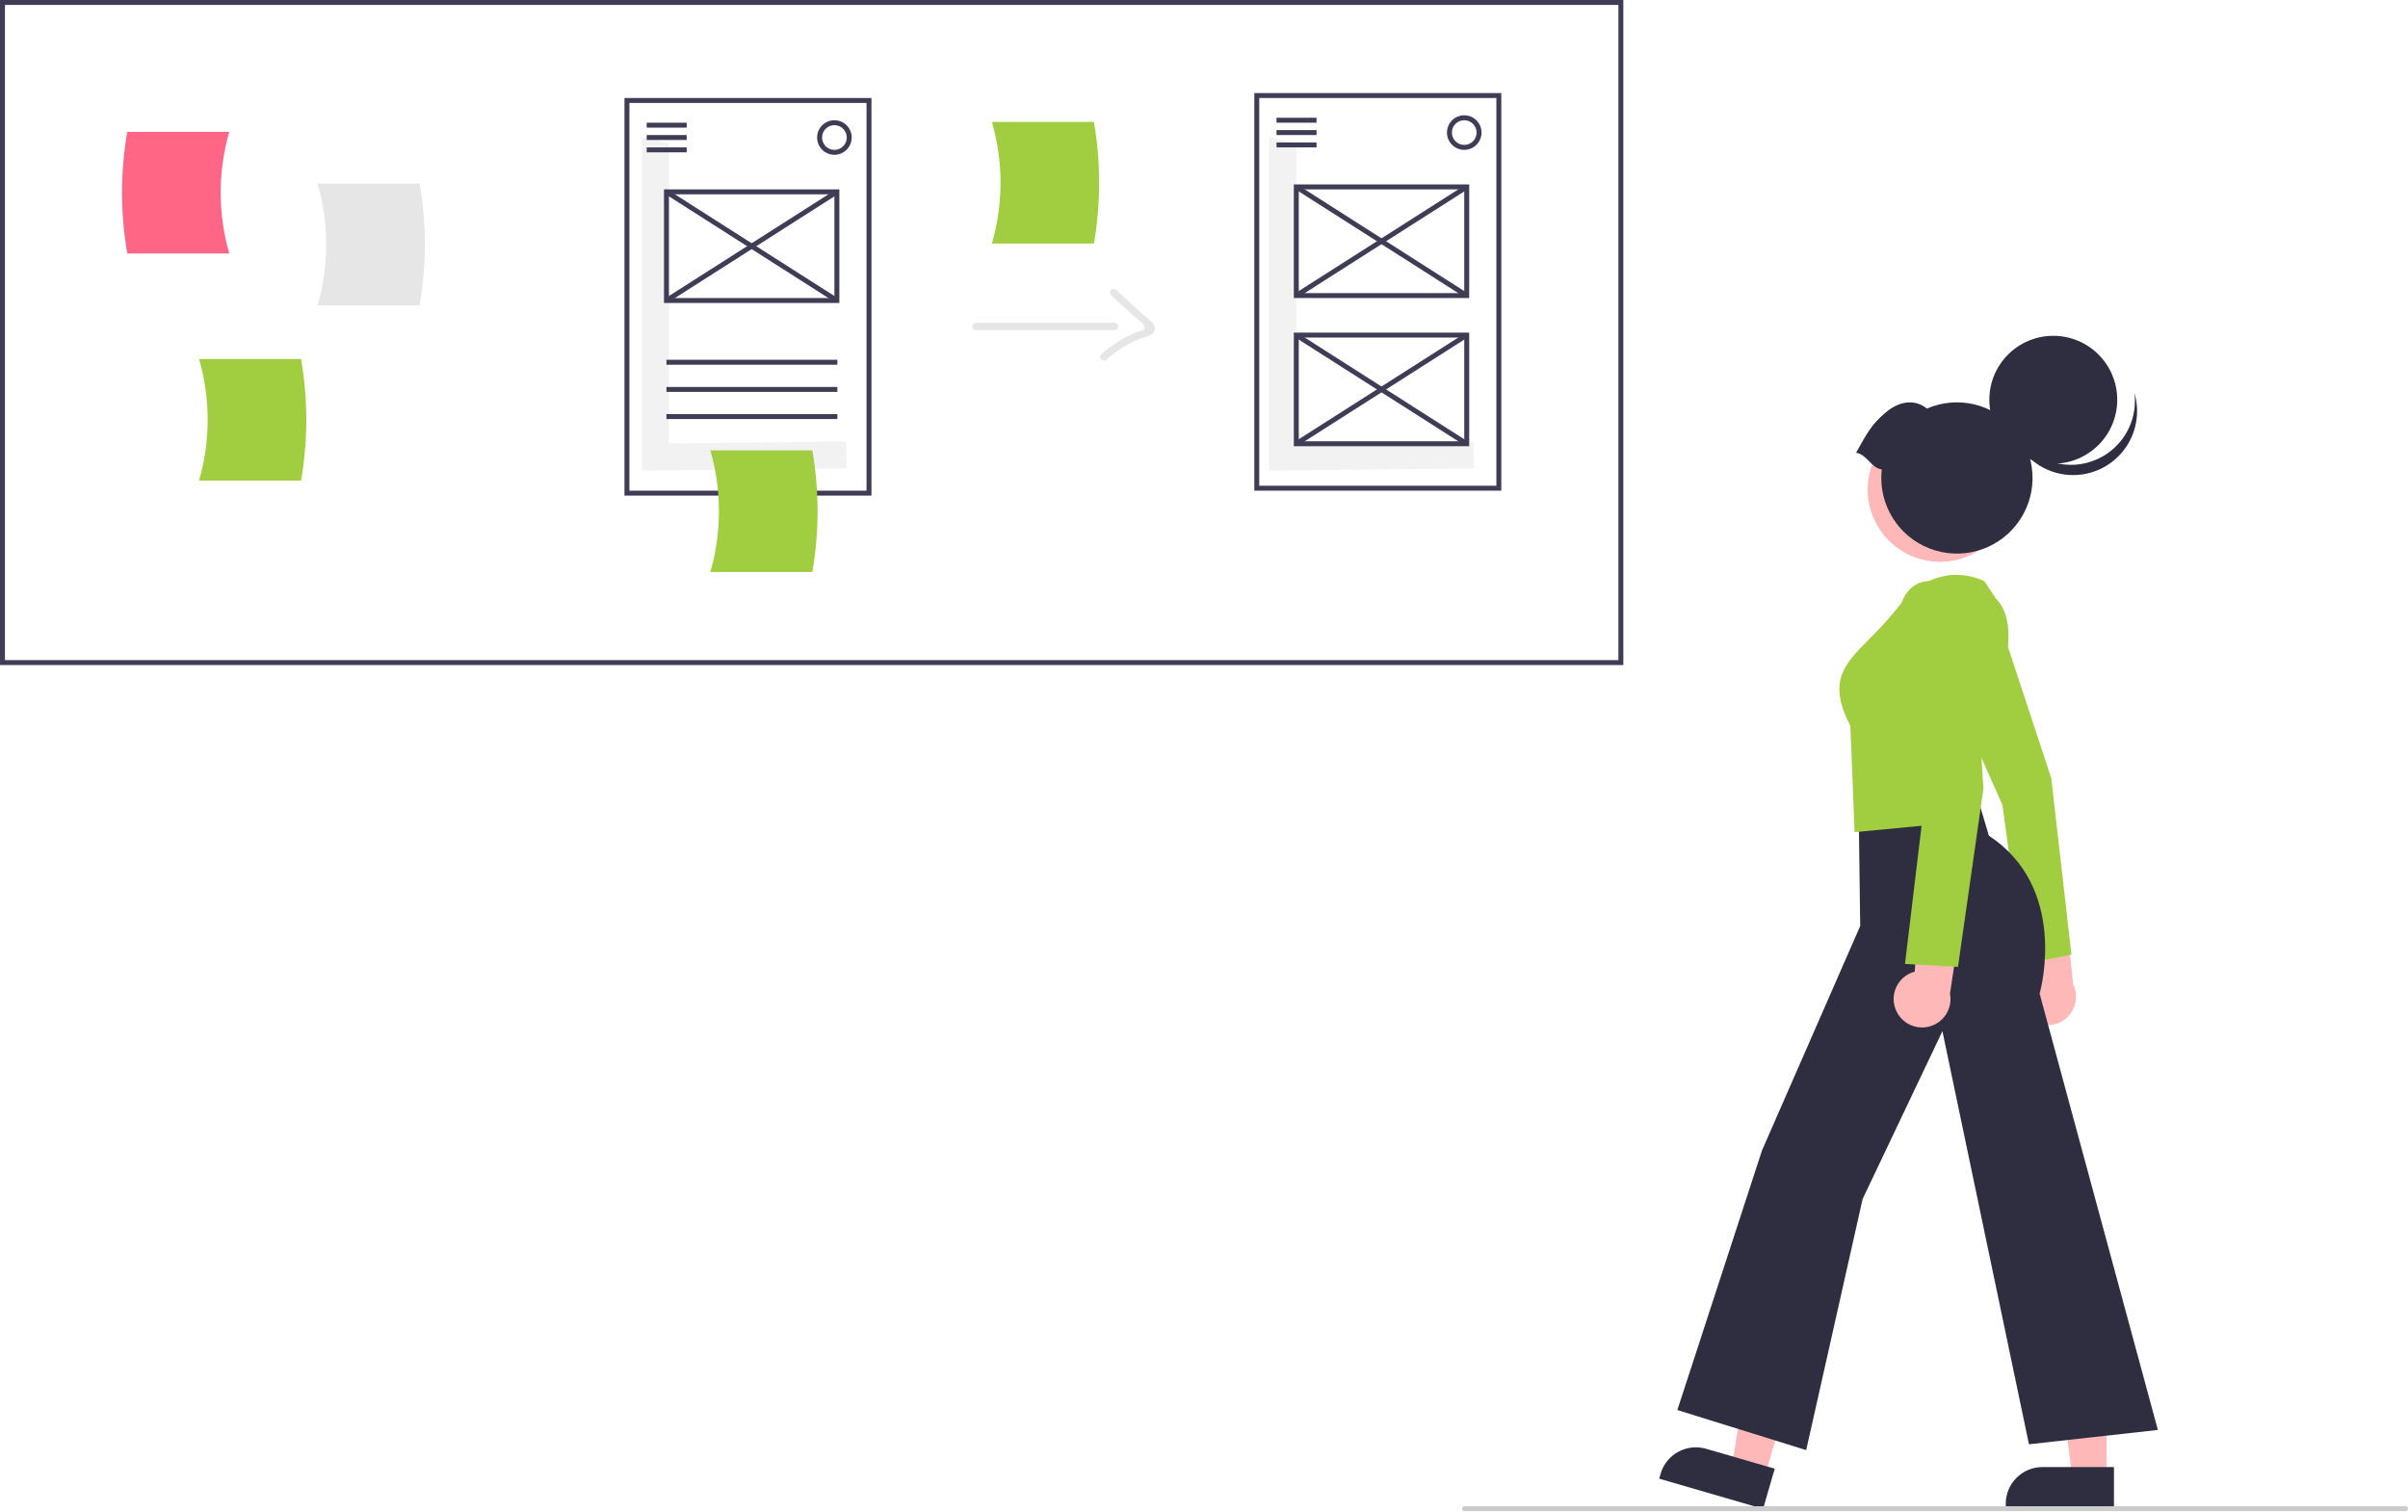
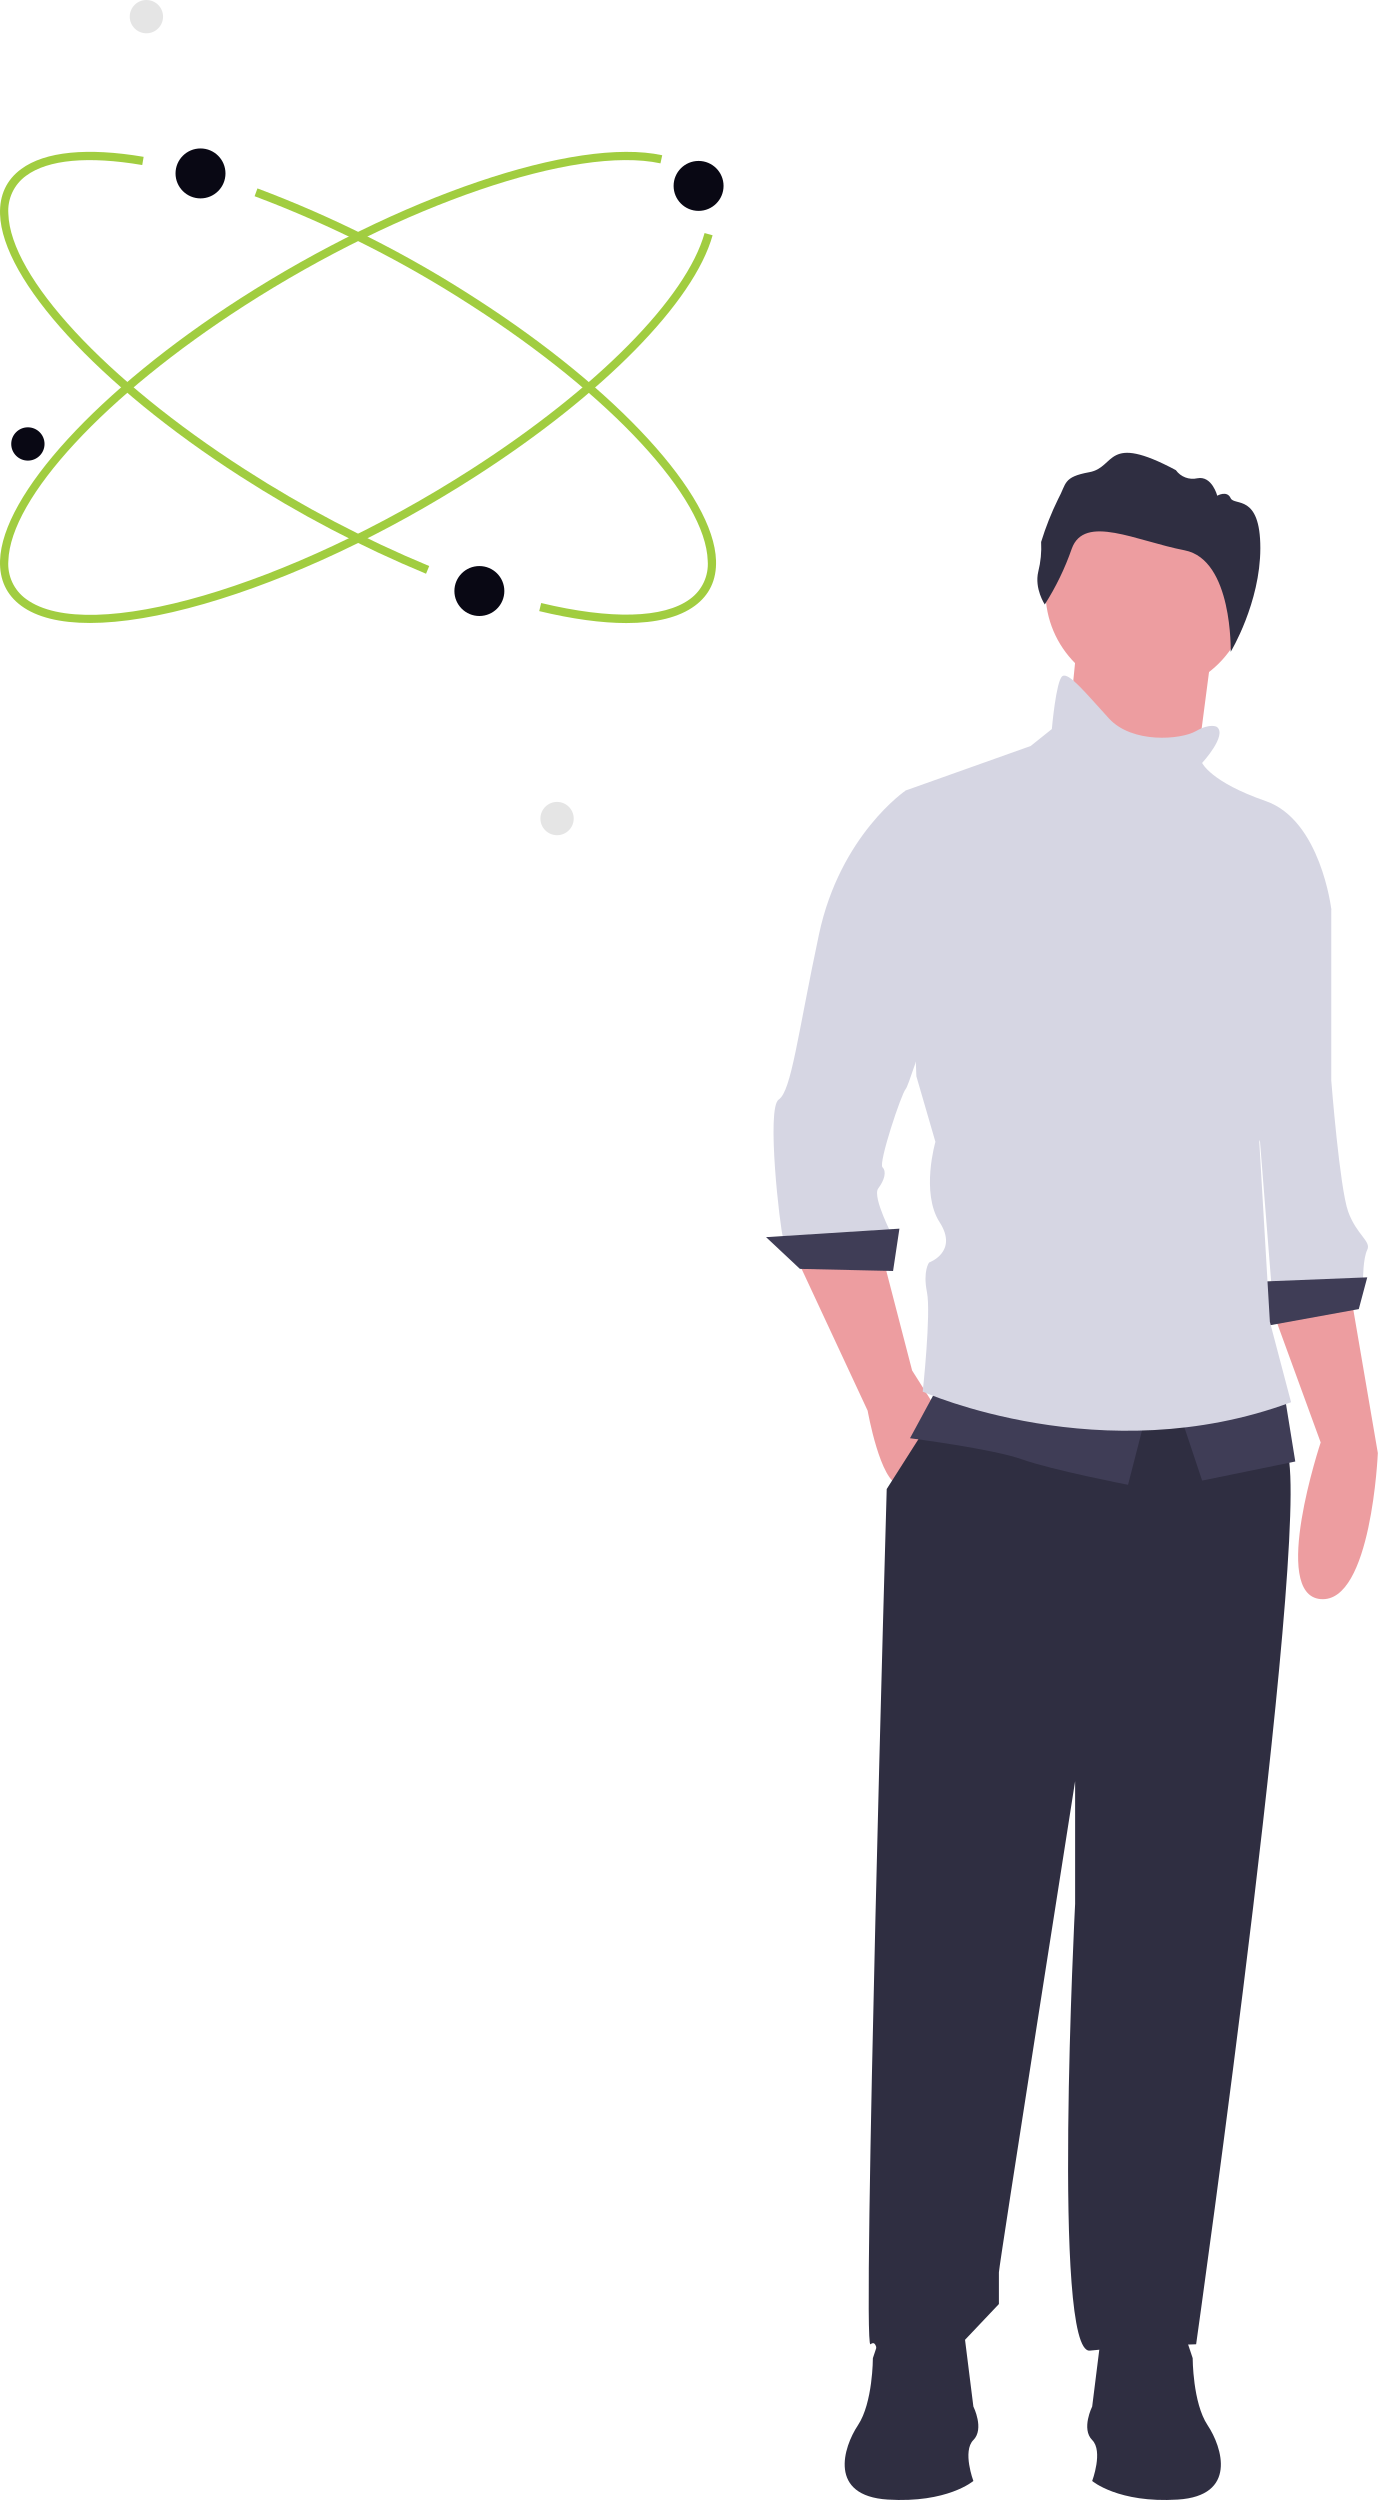
- <svg xmlns="http://www.w3.org/2000/svg" width="974.917" height="611.895" viewBox="0 0 974.917 611.895" role="img" artist="Katerina Limpitsouni" source="https://undraw.co/">
-   <path d="M769.778,413.351H112.542V144.052H769.778Zm-655.236-2H767.778V146.052H114.542Z" transform="translate(-112.5416 -144.0524)" fill="#3f3d56" />
-   <path d="M205.37,246.689H164.066a144.461,144.461,0,0,1,0-49.247H205.37A88.611,88.611,0,0,0,205.37,246.689Z" transform="translate(-112.5416 -144.0524)" fill="#ff6584" />
-   <path d="M241.128,267.667h41.304a144.46,144.46,0,0,0,0-49.247H241.128A88.611,88.611,0,0,1,241.128,267.667Z" transform="translate(-112.5416 -144.0524)" fill="#e6e6e6" />
-   <path d="M507.67,277.737h56.126a1.501,1.501,0,0,0,0-3h-56.126a1.501,1.501,0,0,0,0,3Z" transform="translate(-112.5416 -144.0524)" fill="#e6e6e6" />
-   <path d="M562.337,263.585l8.769,8.004c1.003.915,3.761,2.805,4.384,4.002,1.288,2.475-.096,1.91-2.304,2.767a49.36,49.36,0,0,0-14.764,9.168c-1.451,1.279.677,3.394,2.121,2.121a45.833,45.833,0,0,1,13.44-8.396c1.769-.7,5.125-1.11,5.966-3.217,1.029-2.579-2.248-4.482-3.8-5.899l-11.692-10.672c-1.424-1.299-3.551.816-2.121,2.121Z" transform="translate(-112.5416 -144.0524)" fill="#e6e6e6" />
-   <path d="M193.128,338.667h41.304a144.46,144.46,0,0,0,0-49.247H193.128A88.611,88.611,0,0,1,193.128,338.667Z" transform="translate(-112.5416 -144.0524)" fill="#a1cd40" />
-   <path d="M514.128,242.667h41.304a144.46,144.46,0,0,0,0-49.247H514.128A88.611,88.611,0,0,1,514.128,242.667Z" transform="translate(-112.5416 -144.0524)" fill="#a1cd40" />
-   <polygon points="270.825 179.533 270.825 57.985 259.825 55.533 259.825 190.533 342.825 189.684 342.545 178.8 270.825 179.533" fill="#f2f2f2" />
-   <path d="M465.367,344.737h-100v-161h100Zm-98-2h96v-157h-96Z" transform="translate(-112.5416 -144.0524)" fill="#3f3d56" />
-   <rect x="261.825" y="49.684" width="16.197" height="2" fill="#3f3d56" />
-   <rect x="261.825" y="54.684" width="16.197" height="2" fill="#3f3d56" />
-   <rect x="261.825" y="59.684" width="16.197" height="2" fill="#3f3d56" />
-   <rect x="269.825" y="145.684" width="69.197" height="2" fill="#3f3d56" />
-   <rect x="269.825" y="156.684" width="69.197" height="2" fill="#3f3d56" />
-   <rect x="269.825" y="167.684" width="69.197" height="2" fill="#3f3d56" />
-   <path d="M450.367,206.737a7,7,0,1,1,7-7A7.008,7.008,0,0,1,450.367,206.737Zm0-12a5,5,0,1,0,5,5A5.006,5.006,0,0,0,450.367,194.737Z" transform="translate(-112.5416 -144.0524)" fill="#3f3d56" />
-   <path d="M452.367,266.737h-71v-46h71Zm-69-2h67v-42h-67Z" transform="translate(-112.5416 -144.0524)" fill="#3f3d56" />
-   <rect x="415.867" y="202.819" width="2" height="81.835" transform="matrix(0.53767, -0.84316, 0.84316, 0.53767, -125.318, 320.1205)" fill="#3f3d56" />
-   <rect x="375.949" y="242.736" width="81.835" height="2" transform="translate(-178.2084 118.3059) rotate(-32.52429)" fill="#3f3d56" />
-   <polygon points="524.825 179.533 524.825 57.985 513.825 55.533 513.825 190.533 596.825 189.684 596.545 178.8 524.825 179.533" fill="#f2f2f2" />
-   <path d="M720.367,342.737h-100v-161h100Zm-98-2h96v-157h-96Z" transform="translate(-112.5416 -144.0524)" fill="#3f3d56" />
-   <rect x="516.825" y="47.684" width="16.197" height="2" fill="#3f3d56" />
-   <rect x="516.825" y="52.684" width="16.197" height="2" fill="#3f3d56" />
-   <rect x="516.825" y="57.684" width="16.197" height="2" fill="#3f3d56" />
-   <path d="M705.367,204.737a7,7,0,1,1,7-7A7.008,7.008,0,0,1,705.367,204.737Zm0-12a5,5,0,1,0,5,5A5.006,5.006,0,0,0,705.367,192.737Z" transform="translate(-112.5416 -144.0524)" fill="#3f3d56" />
-   <path d="M707.367,264.737h-71v-46h71Zm-69-2h67v-42h-67Z" transform="translate(-112.5416 -144.0524)" fill="#3f3d56" />
-   <rect x="670.867" y="200.819" width="2" height="81.835" transform="translate(-5.73668 534.2007) rotate(-57.47511)" fill="#3f3d56" />
-   <rect x="630.949" y="240.736" width="81.835" height="2" transform="translate(-137.156 255.0232) rotate(-32.5184)" fill="#3f3d56" />
-   <path d="M707.367,324.737h-71v-46h71Zm-69-2h67v-42h-67Z" transform="translate(-112.5416 -144.0524)" fill="#3f3d56" />
-   <rect x="670.867" y="260.819" width="2" height="81.835" transform="translate(-56.32615 561.9408) rotate(-57.47511)" fill="#3f3d56" />
-   <rect x="630.949" y="300.736" width="81.835" height="2" transform="translate(-169.4102 264.43) rotate(-32.5184)" fill="#3f3d56" />
-   <path d="M400.128,375.667h41.304a144.46,144.46,0,0,0,0-49.247H400.128A88.611,88.611,0,0,1,400.128,375.667Z" transform="translate(-112.5416 -144.0524)" fill="#a1cd40" />
-   <circle cx="897.962" cy="342.261" r="29.266" transform="translate(-166.669 328.6072) rotate(-28.66322)" fill="#ffb8b8" />
-   <circle cx="831.302" cy="161.871" r="25.89" fill="#2f2e41" />
-   <path d="M966.175,327.362a25.892,25.892,0,0,1-39.982-13.595A25.892,25.892,0,1,0,976.699,303.15,25.882,25.882,0,0,1,966.175,327.362Z" transform="translate(-112.5416 -144.0524)" fill="#2f2e41" />
-   <path d="M864.001,327.391c4.52-8.092,6.249-11.472,12.077-16.392,5.153-4.352,11.492-5.63,16.605-1.506a30.62,30.62,0,1,1-18.475,28.106,30.873,30.873,0,0,1,.209-3.462C869.972,333.511,868.445,328.015,864.001,327.391Z" transform="translate(-112.5416 -144.0524)" fill="#2f2e41" />
-   <polygon points="714.548 597.707 701.163 593.819 709.789 540.338 729.545 546.077 714.548 597.707" fill="#ffb8b8" />
-   <path d="M800.657,732.322H829.578a0,0,0,0,1,0,0v16.926a0,0,0,0,1,0,0H785.77a0,0,0,0,1,0,0v-2.039A14.887,14.887,0,0,1,800.657,732.322Z" transform="translate(126.1515 -339.9425) rotate(16.19699)" fill="#2f2e41" />
-   <polygon points="852.88 598.027 838.941 598.026 832.31 544.261 852.882 544.262 852.88 598.027" fill="#ffb8b8" />
-   <path d="M826.945,594.043h28.921a0,0,0,0,1,0,0V610.969a0,0,0,0,1,0,0H812.058a0,0,0,0,1,0,0v-2.039A14.887,14.887,0,0,1,826.945,594.043Z" fill="#2f2e41" />
-   <path d="M932.624,554.92a11.433,11.433,0,0,1,3.208-17.235l-7.238-39.98,19.414,8.298,3.896,36.693a11.495,11.495,0,0,1-19.282,12.224Z" transform="translate(-112.5416 -144.0524)" fill="#ffb8b8" />
-   <path d="M943.033,459.198l-22.778-69.148c-.475-.793-6.145-9.716-18.49-5.92a10.324,10.324,0,0,0-6.377,5.2c-3.614,6.928-.243,17.631-.228,17.688l28.043,62.841.029.065,8.851,64.536,19.115-3.881Z" transform="translate(-112.5416 -144.0524)" fill="#a1cd40" />
-   <path d="M791.638,715.007l34.284-105.128L865.672,519.02l-.572-44.067L912.271,463.954l5.493,18.468c31.77,20.963,21.304,61.288,20.557,63.991l47.869,176.66L933.995,728.871l-35.035-167.264-32.311,67.965-22.846,101.665Z" transform="translate(-112.5416 -144.0524)" fill="#2f2e41" />
-   <path d="M861.699,437.961c-9.379-17.978-2.598-24.823,7.656-35.178a141.136,141.136,0,0,0,11.773-13.015c15.997-20.566,34.563-10.466,34.749-10.361l.104.059,4.587,6.88c15.116,15.213-7.807,57.018-9.548,60.131L912.17,476.37l-48.749,4.643Z" transform="translate(-112.5416 -144.0524)" fill="#a1cd40" />
-   <path d="M880.272,553.364a11.433,11.433,0,0,1,7.465-15.863l3.113-40.51,16.683,12.94L902.019,546.417a11.495,11.495,0,0,1-21.747,6.948Z" transform="translate(-112.5416 -144.0524)" fill="#ffb8b8" />
-   <path d="M883.805,534.372,891.68,468.78l-11.225-67.875c-.026-.476-.584-11.732,4.946-17.834a11.291,11.291,0,0,1,8.186-3.747c14.026-.614,17.379,11.071,17.411,11.188l4.568,72.917-10.305,72.134Z" transform="translate(-112.5416 -144.0524)" fill="#a1cd40" />
-   <path d="M705.458,755.948h381a1,1,0,0,0,0-2h-381a1,1,0,0,0,0,2Z" transform="translate(-112.5416 -144.0524)" fill="#ccc" />
+ <svg xmlns="http://www.w3.org/2000/svg" width="440.918" height="800.019" viewBox="0 0 440.918 800.019" role="img" artist="Katerina Limpitsouni" source="https://undraw.co/">
+   <g transform="translate(-740 -140)">
+     <path d="M986.137,474.778l15.581,42.678s-16.258,48.775,0,50.13,18.291-46.743,18.291-46.743l-8.807-51.485Z" transform="translate(160.909 84.143)" fill="#ed9da0" />
+     <path d="M994.675,359.128l11.516,11.516v54.872s2.71,34.549,5.419,42,7.452,9.484,6.1,12.194-1.355,9.484-1.355,9.484l-29.129,4.065-6.1-76.549Z" transform="translate(159.823 60.242)" fill="#d6d6e3" />
+     <path d="M915.225,352.464l-33.872,1.354,1.355,14.226,29.807-5.42Z" transform="translate(262.306 196.297)" fill="#3f3d56" />
+     <path d="M833.365,187.953,829.3,228.6l41.323,6.1,3.048-23.372,3.049-23.372Z" transform="translate(251.02 160.627)" fill="#ed9da0" />
+     <path d="M860.875,459.894l23.033,49.452s4.065,23.033,10.161,23.71,12.194-23.71,12.194-23.71l-8.129-12.871-9.484-36.581Z" transform="translate(133.749 82.092)" fill="#ed9da0" />
+     <path d="M904.81,499.655l-18.968,29.807s-7.91,275.714-5.2,273.681,1.135,5.419,4.522,0,24.387,0,24.387,0l12.194-12.871V780.111c0-2.032,24.387-157.163,24.387-157.163v39.291s-7.452,144.292,4.742,142.937,33.986-2.032,33.986-2.032,39.176-277.068,28.337-287.23-15.581-33.194-15.581-33.194Z" transform="translate(137.912 87.041)" fill="#2f2e41" />
+     <circle cx="32.517" cy="32.517" r="32.517" transform="translate(1074.562 296.756)" fill="#ed9da0" />
+     <path d="M902.108,340.126l-4.742-2.71s-21,14.226-27.775,46.065-8.807,50.13-12.871,52.839.438,41.422,1.355,44.033H893.3s-6.774-12.871-4.742-15.581,2.71-5.419,1.355-6.774,6.1-23.71,7.452-25.065,15.581-47.42,15.581-48.775S902.108,340.126,902.108,340.126Z" transform="translate(132.485 55.535)" fill="#d6d6e3" />
+     <path d="M793.76,339.659l-42.679,2.71,10.839,10.162,29.807.678Z" transform="translate(234.06 193.52)" fill="#3f3d56" />
+     <path d="M899.745,494.411l-8.807,16.258s26.42,3.387,35.9,6.774,33.871,8.129,33.871,8.129l6.1-23.71Z" transform="translate(140.268 89.576)" fill="#3f3d56" />
+     <path d="M859.641,388.382l7.452,22.356,29.807-6.1-3.388-21Z" transform="translate(257.598 203.057)" fill="#3f3d56" />
+     <path d="M989.407,323.643s-2.032-1.355-6.774,1.355-20.323,4.065-27.775-4.065-12.871-14.9-14.9-13.549-3.387,16.936-3.387,16.936l-6.774,5.419-39.968,14.226,3.387,91.453,6.1,21s-4.742,16.258,1.355,25.742-3.387,12.871-3.387,12.871-2.032,2.71-.677,9.484-1.355,31.839-1.355,31.839,57.581,25.742,117.873,3.387L1006.343,514l-3.387-57.581s3.387-9.484,2.71-13.549,20.323-60.969,20.323-60.969-3.387-28.452-21-34.549-20.323-12.194-20.323-12.194S992.794,326.352,989.407,323.643Z" transform="translate(140.026 48.986)" fill="#d6d6e3" />
+     <path d="M926.806,297.157s-3.377-5.065-2.078-10.52a31.884,31.884,0,0,0,.909-9.481,93.825,93.825,0,0,1,5.455-13.766c2.727-4.935,1.428-7.013,10-8.572s5.065-12.727,27.663-.649a6.627,6.627,0,0,0,6.883,2.6c4.675-.909,6.364,5.585,6.364,5.585s3.117-1.818,4.286.779,9.5-1.559,9.5,15.974-9.484,33.194-9.484,33.194.7-29.492-14.76-32.479-32.078-11.688-36.1-.519A85.152,85.152,0,0,1,926.806,297.157Z" transform="translate(147.529 36.281)" fill="#2f2e41" />
+     <path d="M966.528,737.951l4.764,14.293s0,14.293,4.764,21.439,9.529,22.63-9.528,23.821-27.394-5.955-27.394-5.955,3.573-9.529,0-13.1,0-10.72,0-10.72l3.573-28.585Z" transform="translate(150.373 142.381)" fill="#2f2e41" />
+     <path d="M887.55,737.951l-4.764,14.293s0,14.293-4.764,21.439-9.529,22.63,9.528,23.821,27.394-5.955,27.394-5.955-3.573-9.529,0-13.1,0-10.72,0-10.72l-3.573-28.585Z" transform="translate(136.543 142.381)" fill="#2f2e41" />
+     <g transform="translate(740 140)">
+       <ellipse cx="5.328" cy="5.328" rx="5.328" ry="5.328" transform="translate(3.594 136.744)" fill="#090814" />
+       <path d="M629.983,373.234a374.623,374.623,0,0,1-59.5-31.213C525.2,312.893,494.33,279.2,493.658,258.187c-.2-6.142,2.085-11.014,6.782-14.477,7.6-5.6,21.141-6.948,39.169-3.891l-.445,2.627c-17.3-2.934-30.142-1.756-37.142,3.408a13.816,13.816,0,0,0-5.7,12.249c.645,20.179,31.03,53,75.608,81.678a371.855,371.855,0,0,0,59.064,30.988Z" transform="translate(-493.646 -189.631)" fill="#a1cd40" />
+       <path d="M704.375,390.492c-7.9,0-17.256-1.272-27.894-3.822l.621-2.59c22.337,5.354,39.24,4.908,47.6-1.255a13.816,13.816,0,0,0,5.7-12.249c-.645-20.18-31.03-53-75.608-81.677a360.226,360.226,0,0,0-69.4-35l.917-2.5a362.92,362.92,0,0,1,69.919,35.262c45.282,29.127,76.158,62.817,76.829,83.833.2,6.142-2.085,11.014-6.782,14.477C721.292,388.647,713.889,390.492,704.375,390.492Z" transform="translate(-503.926 -191.108)" fill="#a1cd40" />
+       <path d="M522.421,388.989c-9.54,0-17.012-1.83-21.982-5.5-4.7-3.464-6.978-8.335-6.782-14.477.672-21.016,31.547-54.706,76.829-83.833,50.609-32.553,107.415-51.846,135.074-45.87l-.562,2.6c-27.034-5.843-83,13.3-133.07,45.507-44.578,28.674-74.963,61.5-75.608,81.677a13.815,13.815,0,0,0,5.7,12.249c20,14.751,83.922-3.9,142.49-41.568,40.233-25.879,68.82-54.833,74.607-75.564l2.566.716c-5.955,21.333-34.973,50.872-75.731,77.089-28.684,18.45-59.526,32.949-86.845,40.826C544.917,386.94,532.512,388.988,522.421,388.989Z" transform="translate(-493.646 -189.632)" fill="#a1cd40" />
+       <ellipse cx="7.992" cy="7.992" rx="7.992" ry="7.992" transform="translate(56.171 47.505)" fill="#090814" />
+       <ellipse cx="7.992" cy="7.992" rx="7.992" ry="7.992" transform="translate(145.41 181.142)" fill="#090814" />
+       <ellipse cx="5.328" cy="5.328" rx="5.328" ry="5.328" transform="translate(172.937 256.618)" fill="#e5e5e5" />
+       <ellipse cx="5.328" cy="5.328" rx="5.328" ry="5.328" transform="translate(41.52 0)" fill="#e5e5e5" />
+       <ellipse cx="7.992" cy="7.992" rx="7.992" ry="7.992" transform="translate(215.559 51.501)" fill="#090814" />
+     </g>
+   </g>
</svg>
